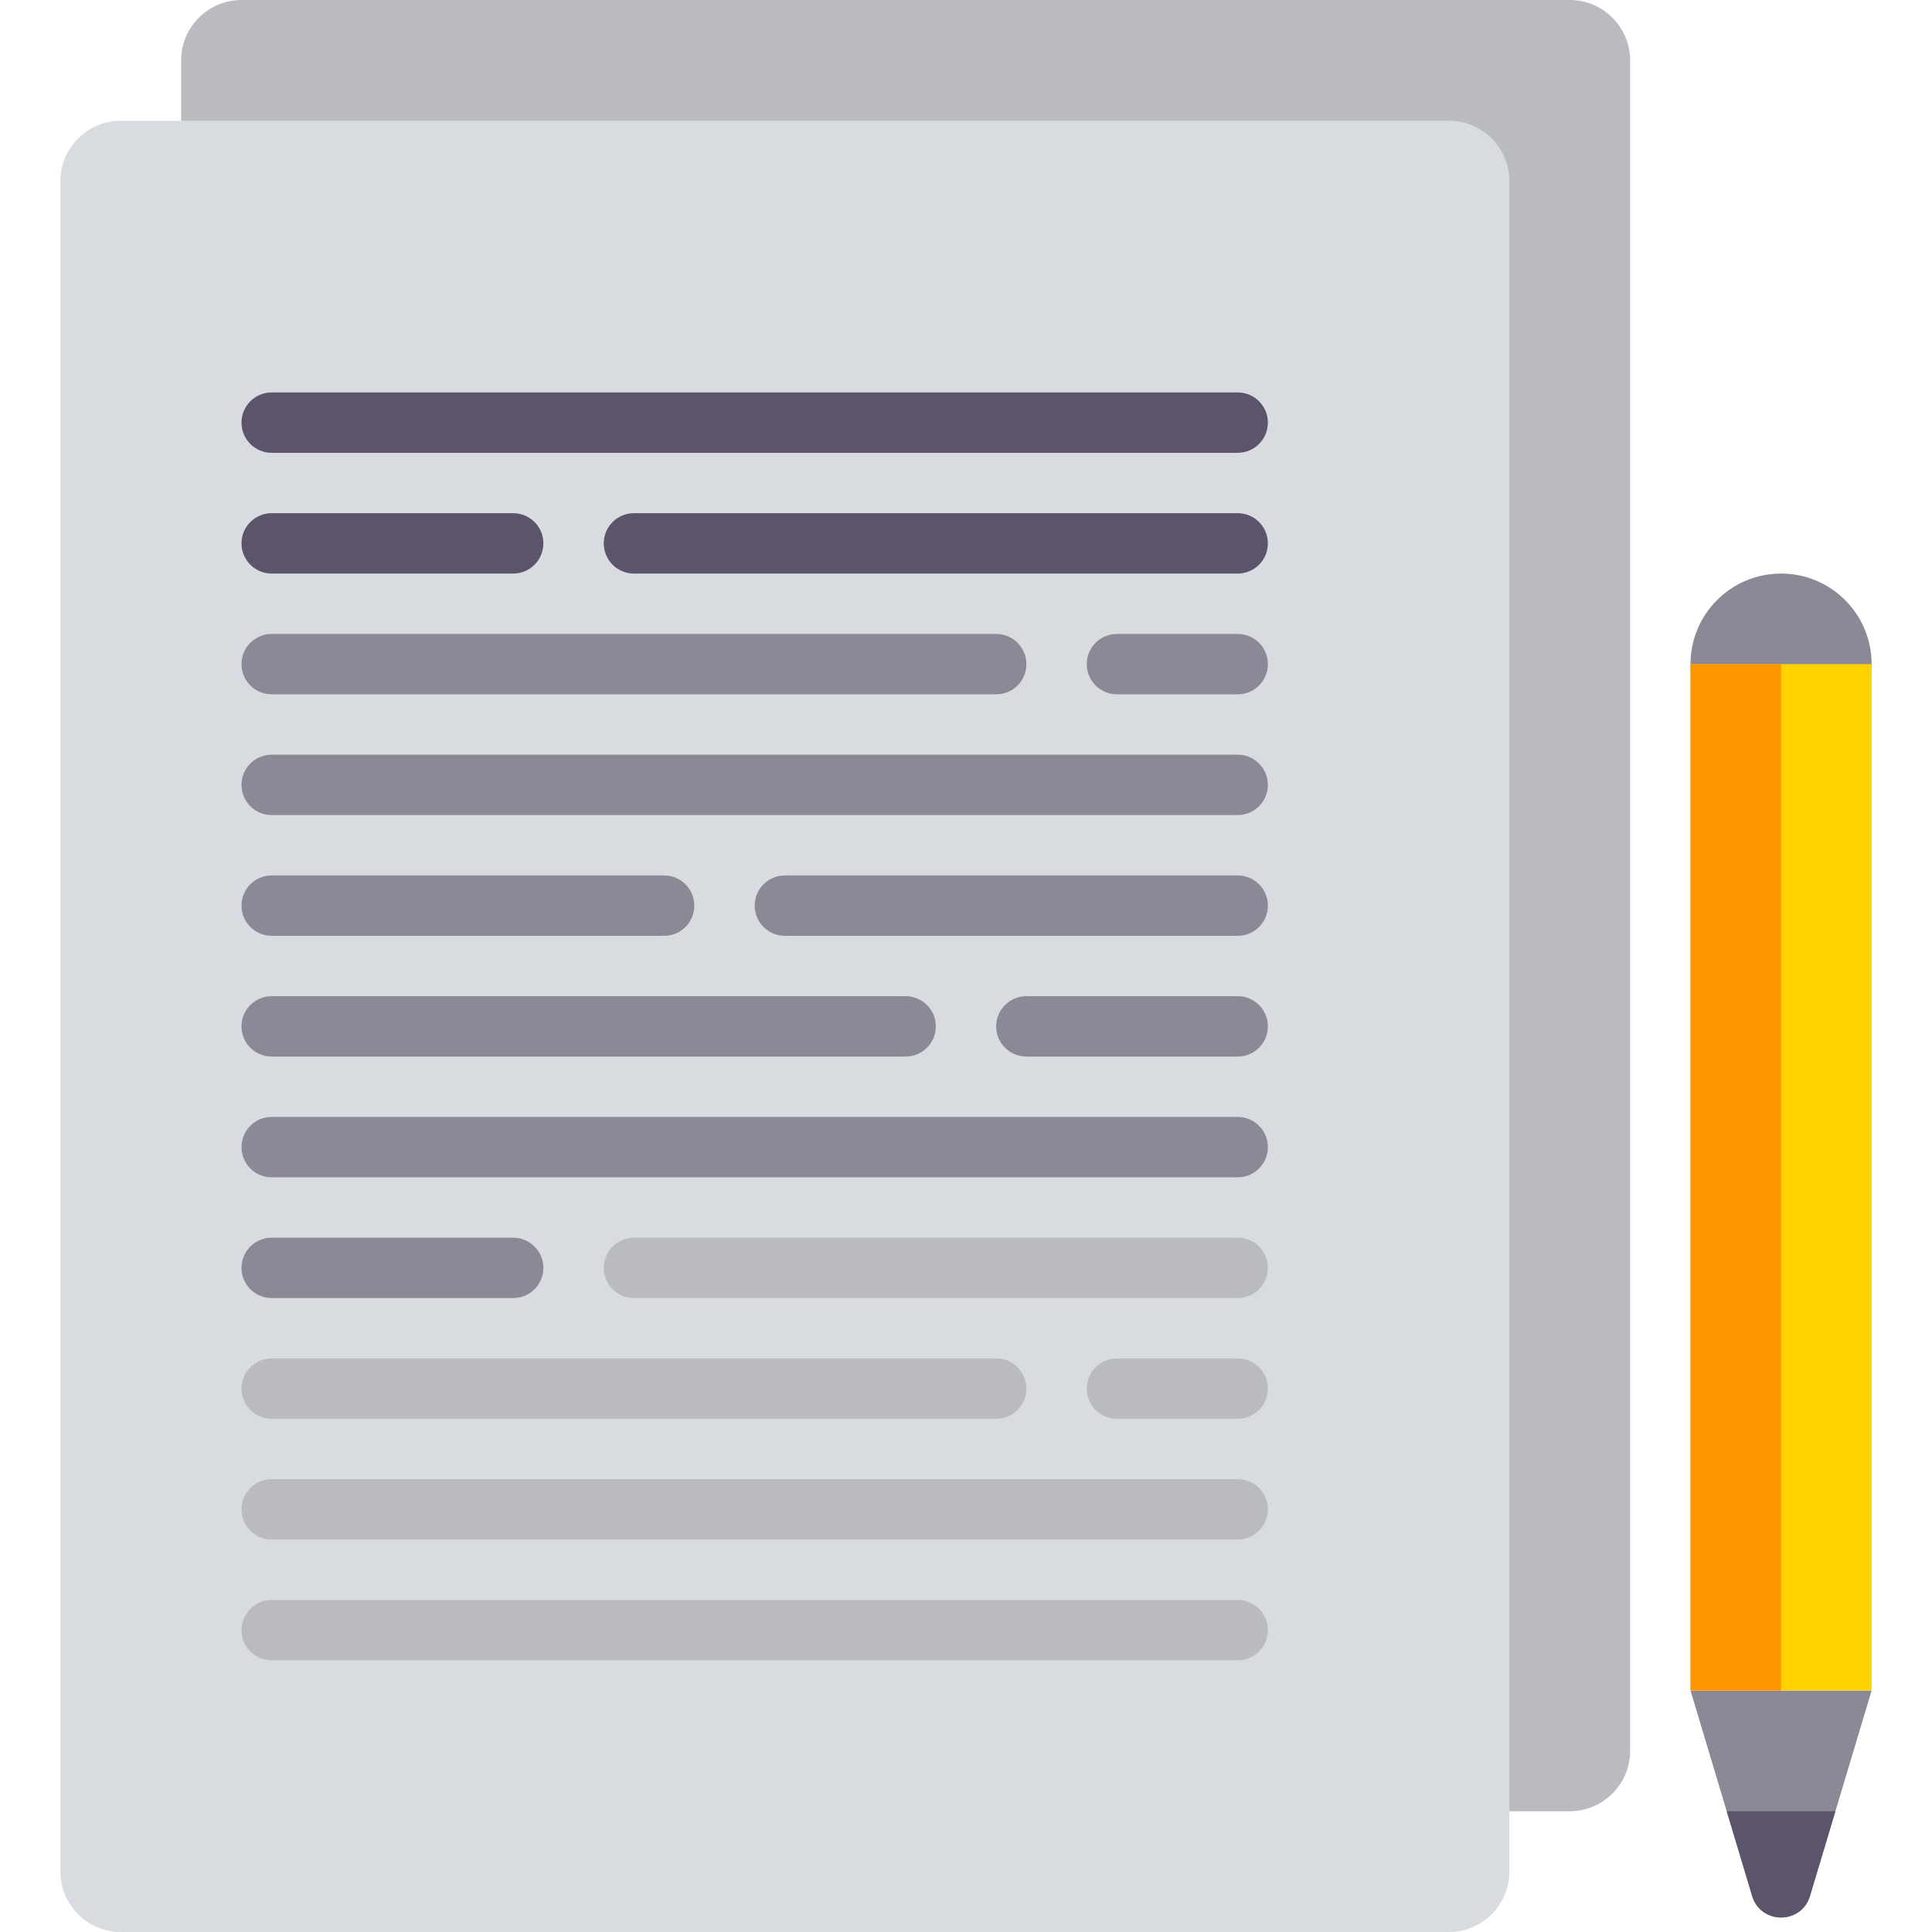
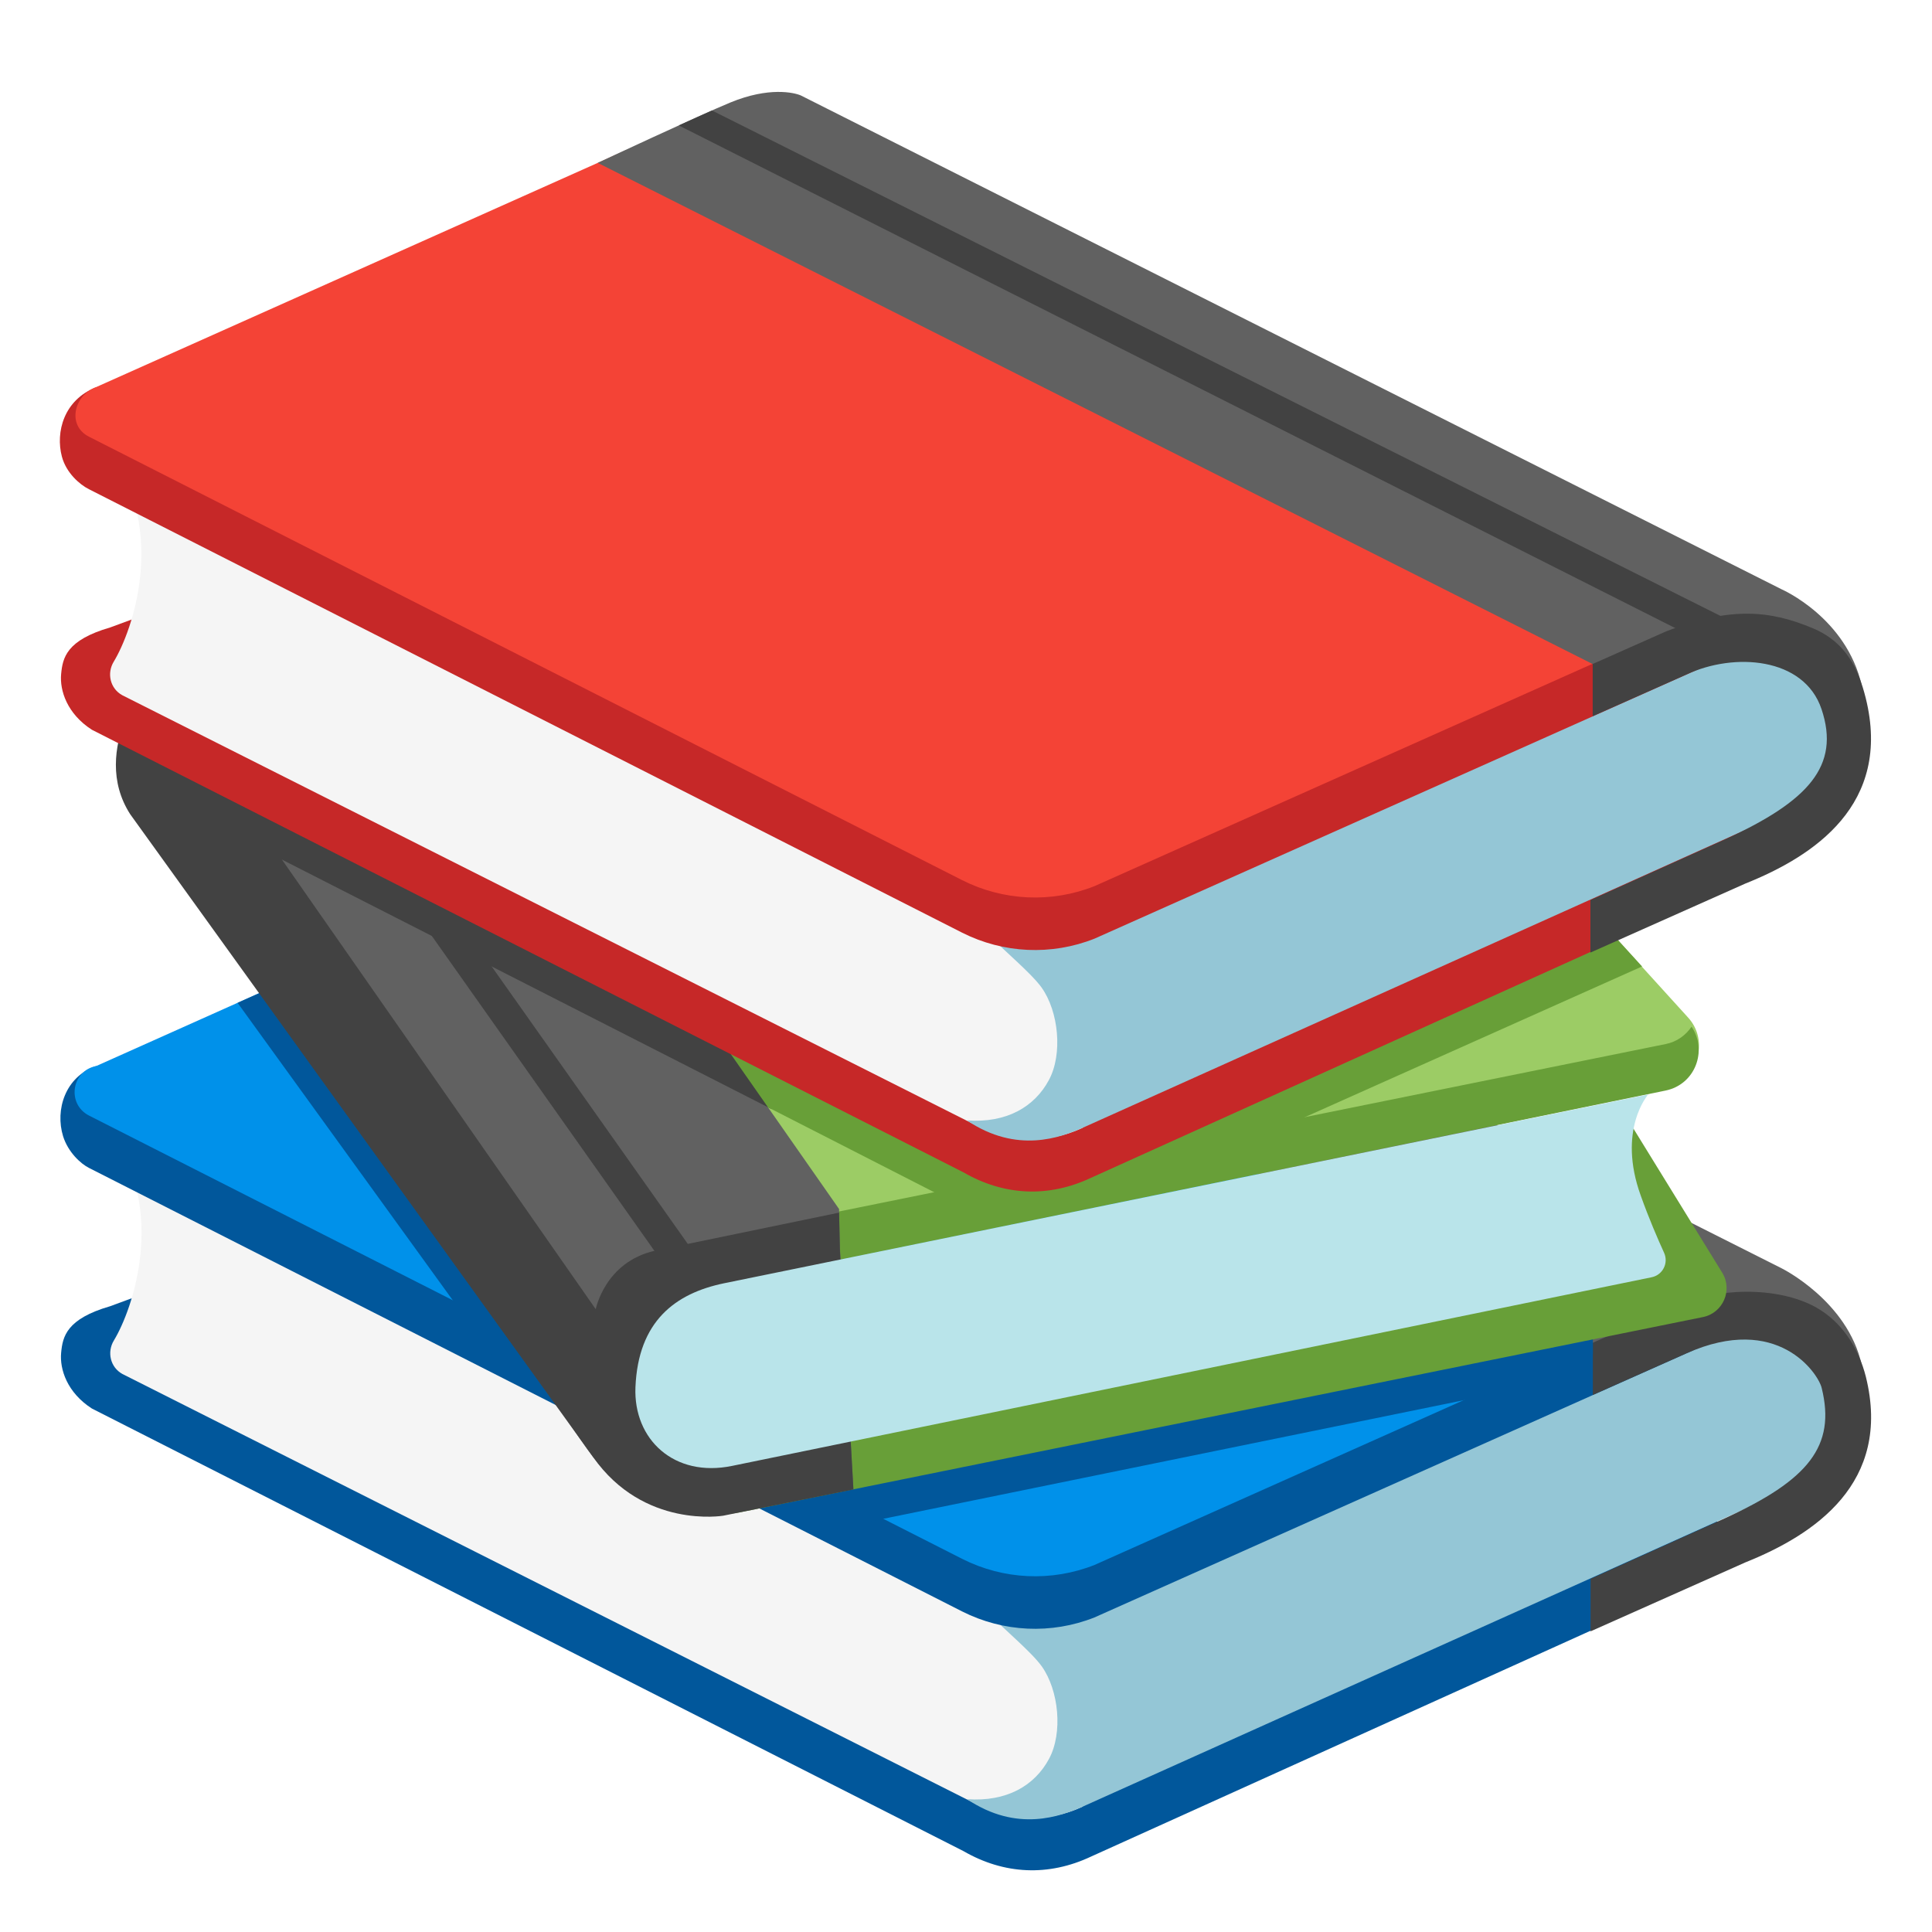
- <svg xmlns="http://www.w3.org/2000/svg" version="1.1" id="Capa_1" x="0px" y="0px" viewBox="0 0 512 512" style="enable-background:new 0 0 512 512;" xml:space="preserve">
+ <svg xmlns="http://www.w3.org/2000/svg" width="800px" height="800px" viewBox="0 0 128 128" aria-hidden="true" role="img" class="iconify iconify--noto" preserveAspectRatio="xMidYMid meet">
+   <path d="M118.03 102.32L72.29 123c-2.82 1.33-5.76 1.2-8.46-.36L6.09 93.32c-1.65-1.06-2.14-2.61-2.04-3.69c.1-1.08.35-2.25 3.25-3.09l4.28-1.58l57.92 31.57l41.16-16.82l7.37 2.61z" fill="#01579b">
+ 
+ </path>
+   <path d="M71.74 119.69a7.951 7.951 0 0 1-7.26-.26L8.11 91.03c-.8-.44-1.04-1.45-.56-2.23c1.24-2.05 3.52-8.53-.24-13.91l63.66 30.65l.77 14.15z" fill="#f5f5f5">
+ 
+ </path>
+   <path d="M115.59 99.98l-43.85 19.71c-1.45.63-4.34 1.75-7.67-.49c2.63.19 4.48-.9 5.43-2.67c.93-1.72.65-4.54-.48-6.13c-.69-.96-2.54-2.49-3.35-3.35L113.1 88.5c4.2-1.73 8.14.86 8.77 4.01c.7 3.56-3.84 6.47-6.28 7.47z" fill="#94c6d6">
+ 
+ </path>
+   <path d="M117.78 86.96l-45.27 20.2c-2.85 1.13-6.04.98-8.77-.4L5.9 77.38c-.56-.28-1.39-1.05-1.72-2.1c-.54-1.75.14-3.95 2.19-4.65l62.68 31.95l42.92-18.37l5.81 2.75z" fill="#01579b">
+ 
+ </path>
+   <path d="M121.19 89.89l-4.93-1.79l-10.16.59l-33.58 14.99c-2.85 1.13-6.04.98-8.77-.4L5.9 73.91c-1.49-.76-1.17-2.97.47-3.28l41.69-18.65c1.19-.22 2.41-.09 3.52.38l59.49 28.36s9.45 6.47 10.12 9.17z" fill="#0091ea">
+ 
+ </path>
+   <path d="M105.53 88.98s6.26-2.45 11.18-2.23c4.92.22 6.63 3.67 6.63 3.67c-.93-4.23-5.3-6.39-5.3-6.39l-65-32.73c-.45-.19-2.11-.58-4.66.47c-2.06.85-8.79 4-8.79 4l65.94 33.21z" fill="#616161">
+ 
+ </path>
+   <path d="M123.62 91.22c-.47-1.87-1.63-3.87-3.77-4.84c-2.82-1.27-6.84-.94-9.41.4l-4.91 2.18v3.46l6.21-2.76c6.04-2.69 8.72 1.34 8.95 2.29c.96 3.87-.9 6.11-6.39 8.63l-8.92 4.02v3.48l10.26-4.57c4.54-1.82 9.72-5.24 7.98-12.29z" fill="#424242">
+ 
+ </path>
  <g>
-     <g>
-       <path style="fill:#B9BBC1;" d="M416,0H64c-8.82,0-16,7.176-16,16v448c0,8.82,7.18,16,16,16h352c8.82,0,16-7.18,16-16V16    C432,7.176,424.82,0,416,0z" />
-     </g>
-     <g>
-       <path style="fill:#D8DCE1;" d="M384,32H32c-8.82,0-16,7.176-16,16v448c0,8.82,7.18,16,16,16h352c8.82,0,16-7.18,16-16V48    C400,39.176,392.82,32,384,32z" />
-     </g>
-     <g>
-       <g>
-         <g>
-           <path style="fill:#5C546A;" d="M328,120H72c-4.422,0-8-3.582-8-8s3.578-8,8-8h256c4.422,0,8,3.582,8,8S332.422,120,328,120z" />
-         </g>
-       </g>
-       <g>
-         <g>
-           <path style="fill:#8B8996;" d="M328,216H72c-4.422,0-8-3.578-8-8s3.578-8,8-8h256c4.422,0,8,3.578,8,8S332.422,216,328,216z" />
-         </g>
-       </g>
-       <g>
-         <g>
-           <path style="fill:#B9BBC1;" d="M328,440H72c-4.422,0-8-3.578-8-8s3.578-8,8-8h256c4.422,0,8,3.578,8,8S332.422,440,328,440z" />
-         </g>
-       </g>
-       <g>
-         <g>
-           <path style="fill:#8B8996;" d="M328,312H72c-4.422,0-8-3.578-8-8s3.578-8,8-8h256c4.422,0,8,3.578,8,8S332.422,312,328,312z" />
-         </g>
-       </g>
-       <g>
-         <g>
-           <path style="fill:#5C546A;" d="M136,152H72c-4.422,0-8-3.582-8-8c0-4.418,3.578-8,8-8h64c4.422,0,8,3.582,8,8      C144,148.418,140.422,152,136,152z" />
-         </g>
-       </g>
-       <g>
-         <g>
-           <path style="fill:#5C546A;" d="M328,152H168c-4.422,0-8-3.582-8-8c0-4.418,3.578-8,8-8h160c4.422,0,8,3.582,8,8      C336,148.418,332.422,152,328,152z" />
-         </g>
-       </g>
-       <g>
-         <g>
-           <path style="fill:#8B8996;" d="M264,184H72c-4.422,0-8-3.578-8-8s3.578-8,8-8h192c4.422,0,8,3.578,8,8S268.422,184,264,184z" />
-         </g>
-       </g>
-       <g>
-         <g>
-           <path style="fill:#8B8996;" d="M328,184h-32c-4.422,0-8-3.578-8-8s3.578-8,8-8h32c4.422,0,8,3.578,8,8S332.422,184,328,184z" />
-         </g>
-       </g>
-       <g>
-         <g>
-           <path style="fill:#B9BBC1;" d="M328,408H72c-4.422,0-8-3.578-8-8c0-4.422,3.578-8,8-8h256c4.422,0,8,3.578,8,8      C336,404.422,332.422,408,328,408z" />
-         </g>
-       </g>
-       <g>
-         <g>
-           <path style="fill:#8B8996;" d="M136,344H72c-4.422,0-8-3.578-8-8s3.578-8,8-8h64c4.422,0,8,3.578,8,8S140.422,344,136,344z" />
-         </g>
-       </g>
-       <g>
-         <g>
-           <path style="fill:#B9BBC1;" d="M328,344H168c-4.422,0-8-3.578-8-8s3.578-8,8-8h160c4.422,0,8,3.578,8,8S332.422,344,328,344z" />
-         </g>
-       </g>
-       <g>
-         <g>
-           <path style="fill:#B9BBC1;" d="M264,376H72c-4.422,0-8-3.578-8-8s3.578-8,8-8h192c4.422,0,8,3.578,8,8S268.422,376,264,376z" />
-         </g>
-       </g>
-       <g>
-         <g>
-           <path style="fill:#B9BBC1;" d="M328,376h-32c-4.422,0-8-3.578-8-8s3.578-8,8-8h32c4.422,0,8,3.578,8,8S332.422,376,328,376z" />
-         </g>
-       </g>
-       <g>
-         <g>
-           <path style="fill:#8B8996;" d="M176,248H72c-4.422,0-8-3.578-8-8s3.578-8,8-8h104c4.422,0,8,3.578,8,8S180.422,248,176,248z" />
-         </g>
-       </g>
-       <g>
-         <g>
-           <path style="fill:#8B8996;" d="M328,248H208c-4.422,0-8-3.578-8-8s3.578-8,8-8h120c4.422,0,8,3.578,8,8S332.422,248,328,248z" />
-         </g>
-       </g>
-       <g>
-         <g>
-           <path style="fill:#8B8996;" d="M240,280H72c-4.422,0-8-3.578-8-8s3.578-8,8-8h168c4.422,0,8,3.578,8,8S244.422,280,240,280z" />
-         </g>
-       </g>
-       <g>
-         <g>
-           <path style="fill:#8B8996;" d="M328,280h-56c-4.422,0-8-3.578-8-8s3.578-8,8-8h56c4.422,0,8,3.578,8,8S332.422,280,328,280z" />
-         </g>
-       </g>
-     </g>
-     <g>
-       <g>
-         <path style="fill:#8B8996;" d="M448,448l16.337,54.458c2.28,7.602,13.045,7.602,15.325,0L496,448H448z" />
-       </g>
-       <g>
-         <circle style="fill:#8B8996;" cx="472" cy="176" r="24" />
-       </g>
-       <g>
-         <rect x="448" y="176" style="fill:#FFD200;" width="48" height="272" />
-       </g>
-       <g>
-         <rect x="448" y="176" style="fill:#FF9600;" width="24" height="272" />
-       </g>
-       <g>
-         <path style="fill:#5C546A;" d="M457.6,480l6.737,22.458c2.28,7.602,13.045,7.602,15.325,0L486.4,480H457.6z" />
-       </g>
-     </g>
+     <path fill="#01579b" d="M33.01 90.31L15.74 66.44l2.71-1.21l19.43 26.7z">
+ 
+ </path>
  </g>
  <g>
- </g>
+     <path fill="#01579b" d="M55.16 101.31l-3.08-2.44l53.45-10.91v1.75l-7.49 2.84z">
+ 
+ </path>
+   </g>
  <g>
- </g>
+     <path d="M14.8 46.18L82.31 34.9l29.49 32.47c1.49 1.57.68 4.17-1.44 4.6l-69.7 14.3L14.8 46.18z" fill="#9ccc65">
+ 
+ </path>
+     <path d="M110.36 69.17L41.14 83.19l-.22 3.3l69.44-14.24c1.96-.41 2.78-2.65 1.71-4.23c-.38.56-.96 1-1.71 1.15z" fill="#689f38">
+ 
+ </path>
+     <path d="M114.09 84.3c.73 1.16.07 2.69-1.27 2.96L49.1 100.18c-3.83.79-7.59-1.72-7.93-5.62c-.29-3.3 1.94-6.29 5.19-6.97l61.28-13.76l6.45 10.47z" fill="#689f38">
+ 
+ </path>
+     <path d="M55.59 80.1L30.21 43.78l-14.48 3.83c-3.35 3.33-2.1 8.8-2.1 8.8S35.8 91.99 39.3 96.54c3.5 4.55 8.61 3.84 8.61 3.84l8.63-1.74l-.9-16.1l-.05-2.44z" fill="#616161">
+ 
+ </path>
+     <path d="M55.59 80.34L43.4 82.86c-3.33.75-3.93 3.88-3.93 3.88L10.04 44.57s-4.19 5.07-1.41 9.38L39.3 96.54c3.35 4.77 8.61 3.88 8.61 3.88l8.63-1.74l-.89-15.78l-.06-2.56z" fill="#424242">
+ 
+ </path>
+     <path d="M110.25 83c.31.68-.09 1.47-.82 1.62L48.5 97.12c-3.83.79-6.54-1.75-6.4-5.21c.18-4.37 2.63-6.22 5.87-6.89l61.23-12.51s-2.08 2.34-.49 6.72c.54 1.51 1.12 2.85 1.54 3.77z" fill="#b9e4ea">
+ 
+ </path>
+     <path fill="none" stroke="#424242" stroke-width="2.071" stroke-miterlimit="10" d="M45.21 83.7L19.1 46.76">
+ 
+ </path>
+   </g>
+   <path fill="#424242" d="M47.26 67.95L13.68 51.03l-1.36 2.68l38.8 19.77z">
+ 
+ </path>
+   <path fill="#689f38" d="M108.79 64.03l-2.46-2.7L68.5 78.69L47.26 68.18l3.62 5.18l14.07 7.19l10.48-1.61z">
+ 
+ </path>
  <g>
- </g>
-   <g>
- </g>
-   <g>
- </g>
-   <g>
- </g>
-   <g>
- </g>
-   <g>
- </g>
-   <g>
- </g>
-   <g>
- </g>
-   <g>
- </g>
-   <g>
- </g>
-   <g>
- </g>
-   <g>
- </g>
-   <g>
- </g>
+     <path d="M118.02 57.35L72.29 78.03c-2.82 1.33-5.76 1.2-8.46-.36L6.09 48.35c-1.65-1.06-2.14-2.61-2.04-3.69s.35-2.25 3.25-3.09l2.71-1l59.32 29.11l48.17-19.93l.52 7.6z" fill="#c62828">
+ 
+ </path>
+     <path d="M71.73 74.72a7.951 7.951 0 0 1-7.26-.26L8.1 46.06c-.8-.44-1.04-1.45-.56-2.23c1.24-2.05 3.52-8.53-.24-13.91l62.24 31.66l2.19 13.14z" fill="#f5f5f5">
+ 
+ </path>
+     <path d="M115.58 55.01L71.73 74.72c-1.45.63-4.34 1.75-7.67-.49c2.63.19 4.48-.9 5.43-2.67c.93-1.72.65-4.54-.48-6.13c-.69-.96-2.54-2.49-3.35-3.35l47.43-18.55c4.2-1.73 8.14.86 8.77 4.01c.7 3.56-3.84 6.47-6.28 7.47z" fill="#94c6d6">
+ 
+ </path>
+     <path d="M117.78 41.99l-45.27 20.2c-2.85 1.13-6.04.98-8.77-.4L5.89 32.41c-.6-.3-1.5-1.07-1.79-2.16c-.43-1.62.13-3.75 2.26-4.59l53.01-11.23l58.41 27.56z" fill="#c62828">
+ 
+ </path>
+     <path d="M121.18 44.92l-4.93-1.79l-10.16.59l-33.58 14.99c-2.85 1.13-6.04.98-8.77-.4L5.89 28.93c-1.49-.76-.96-2.77.47-3.28l41.7-18.64c1.19-.22 2.41-.09 3.52.38l59.49 28.36s9.44 6.46 10.11 9.17z" fill="#f44336">
+ 
+ </path>
+     <path d="M105.53 44s5.21-1.83 10.13-1.61c4.92.22 7.69 3.05 7.69 3.05c-1.01-4.52-5.3-6.39-5.3-6.39l-65-32.73c-.45-.19-2.11-.58-4.66.47c-2.06.85-8.79 4-8.79 4L105.53 44z" fill="#616161">
+ 
+ </path>
+     <path fill="#424242" d="M111.48 41.86L44.97 8.31l2.2-.99l67.64 33.9z">
+ 
+ </path>
+     <path d="M123.61 46.25c-.47-1.87-1.26-3.68-3.49-4.62c-2.85-1.2-5.45-1.45-9.69.18l-4.91 2.18v3.46l6.21-2.76c3.15-1.48 7.79-1.16 8.95 2.29c1.27 3.78-.9 6.11-6.39 8.63l-8.92 4.02v3.48l10.26-4.57c4.55-1.82 9.73-5.24 7.98-12.29z" fill="#424242">
+ 
+ </path>
+   </g>
</svg>
